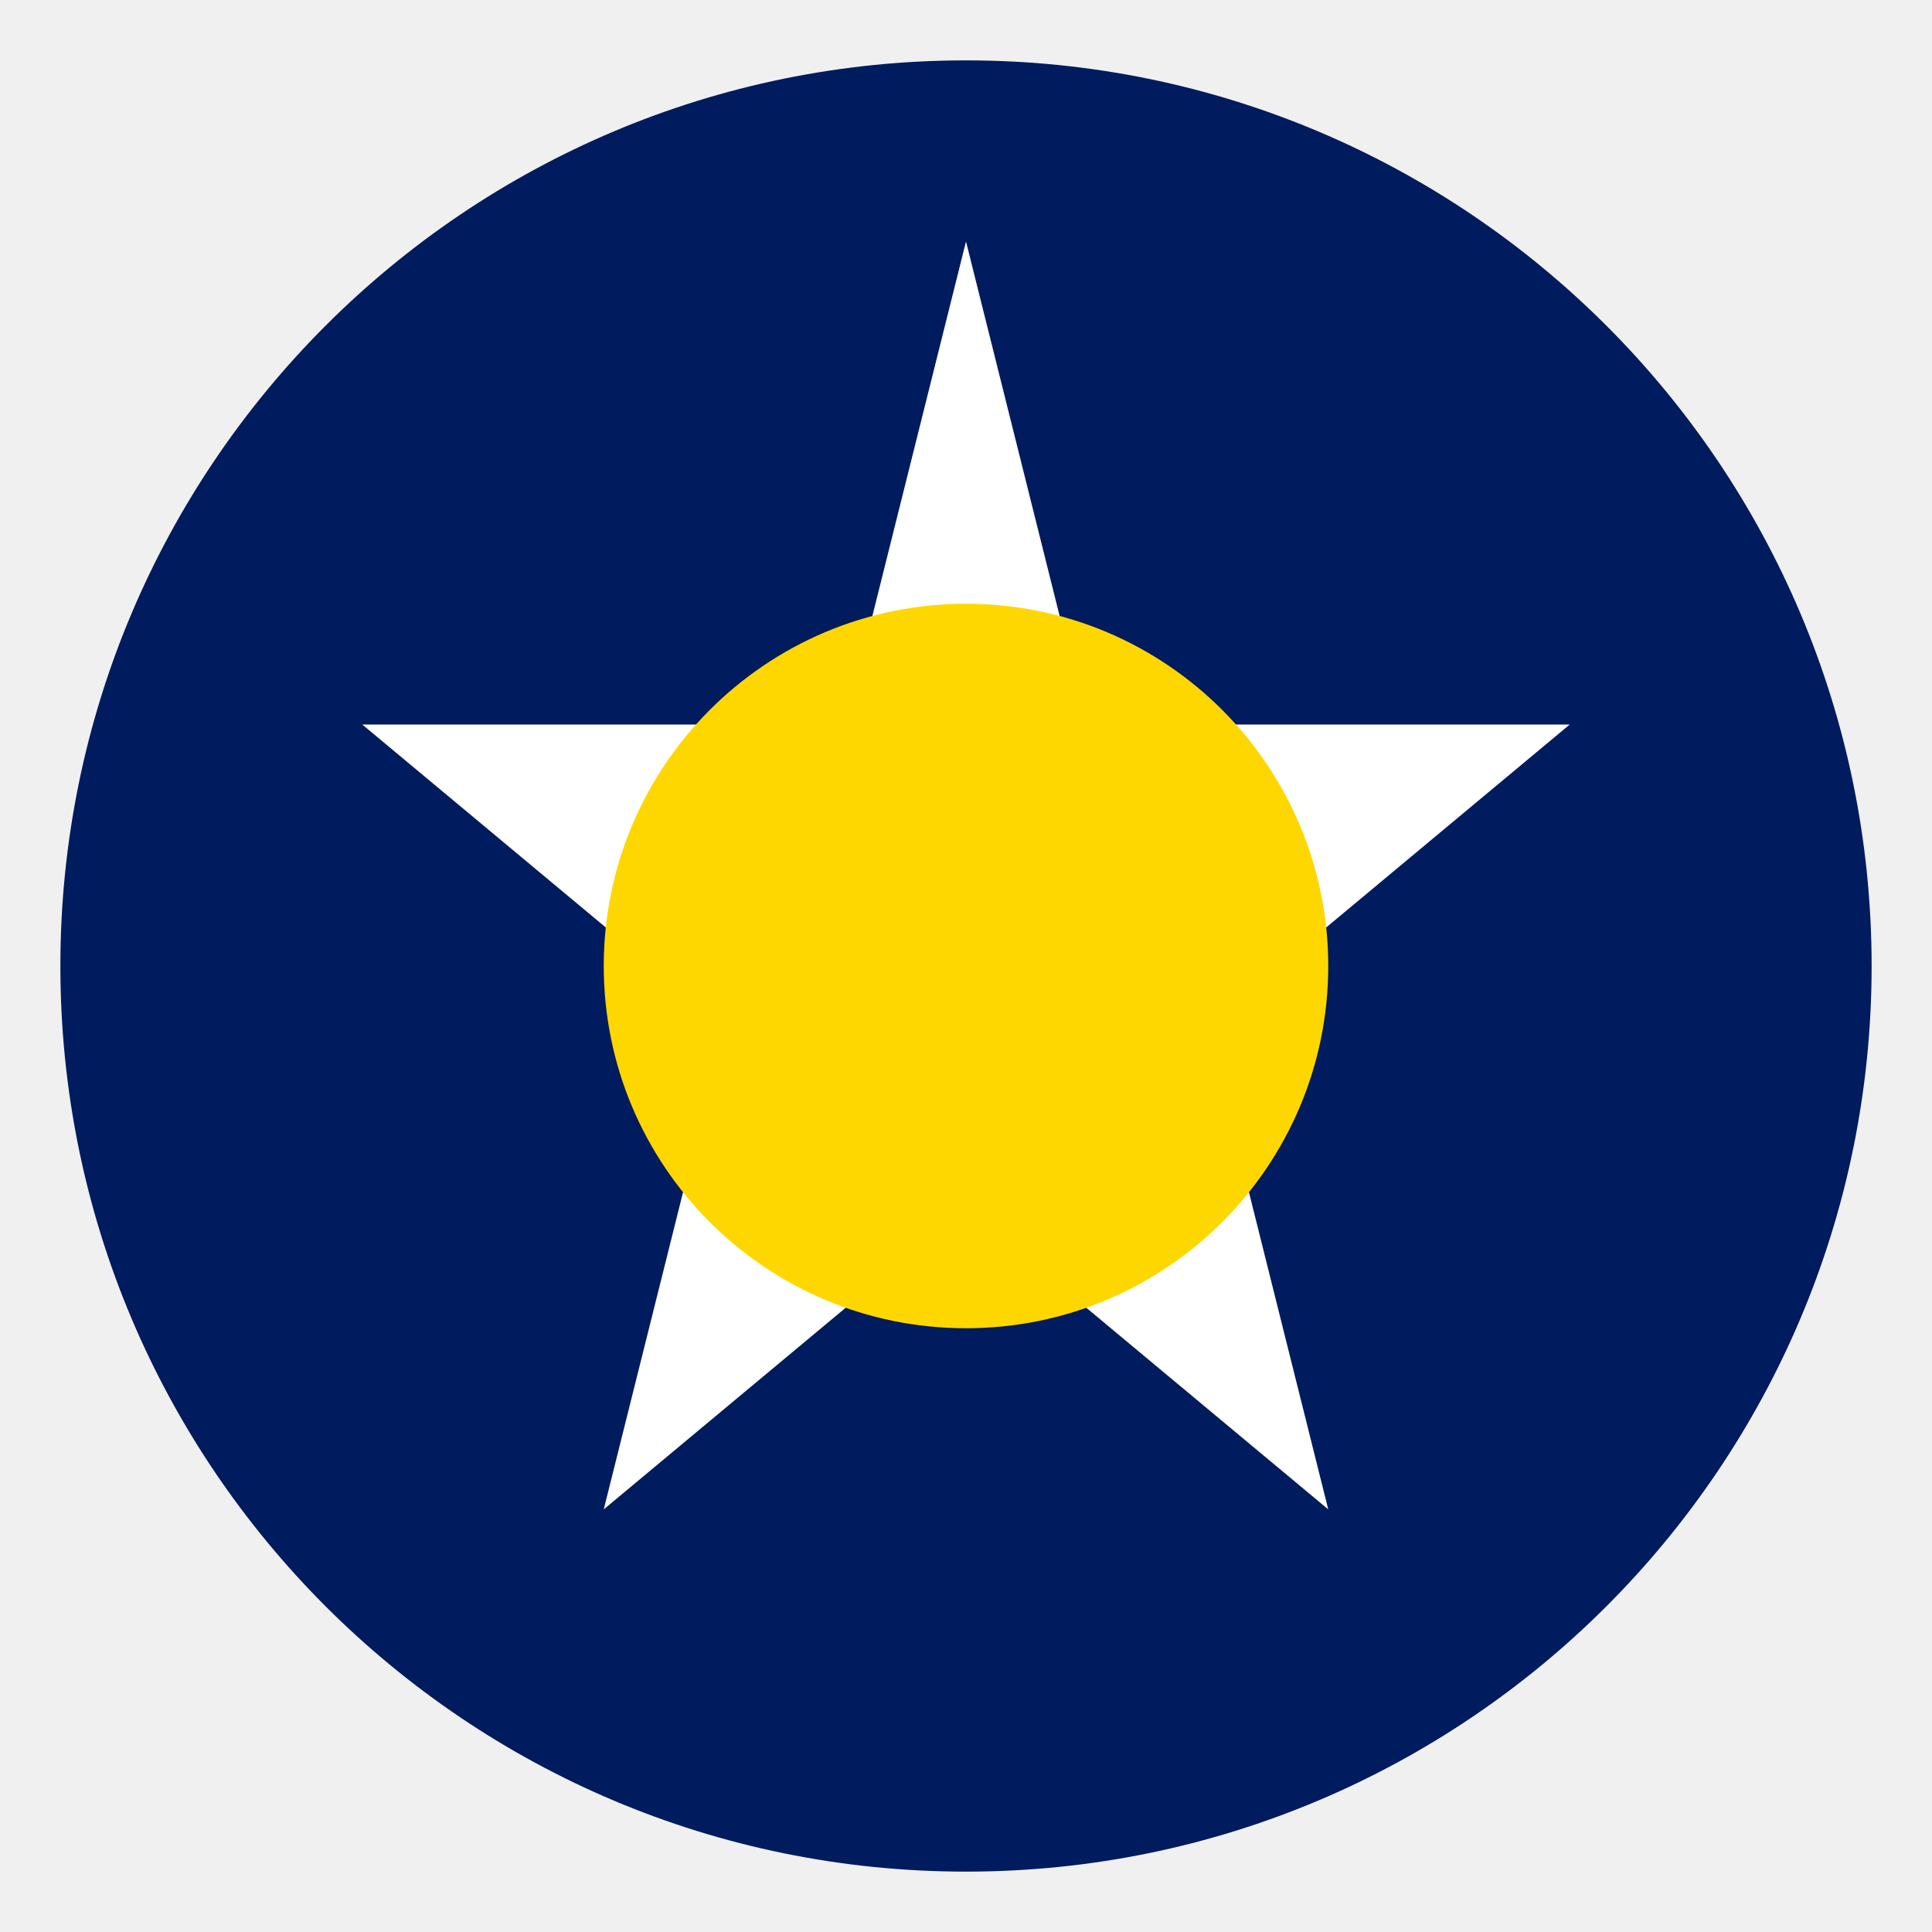
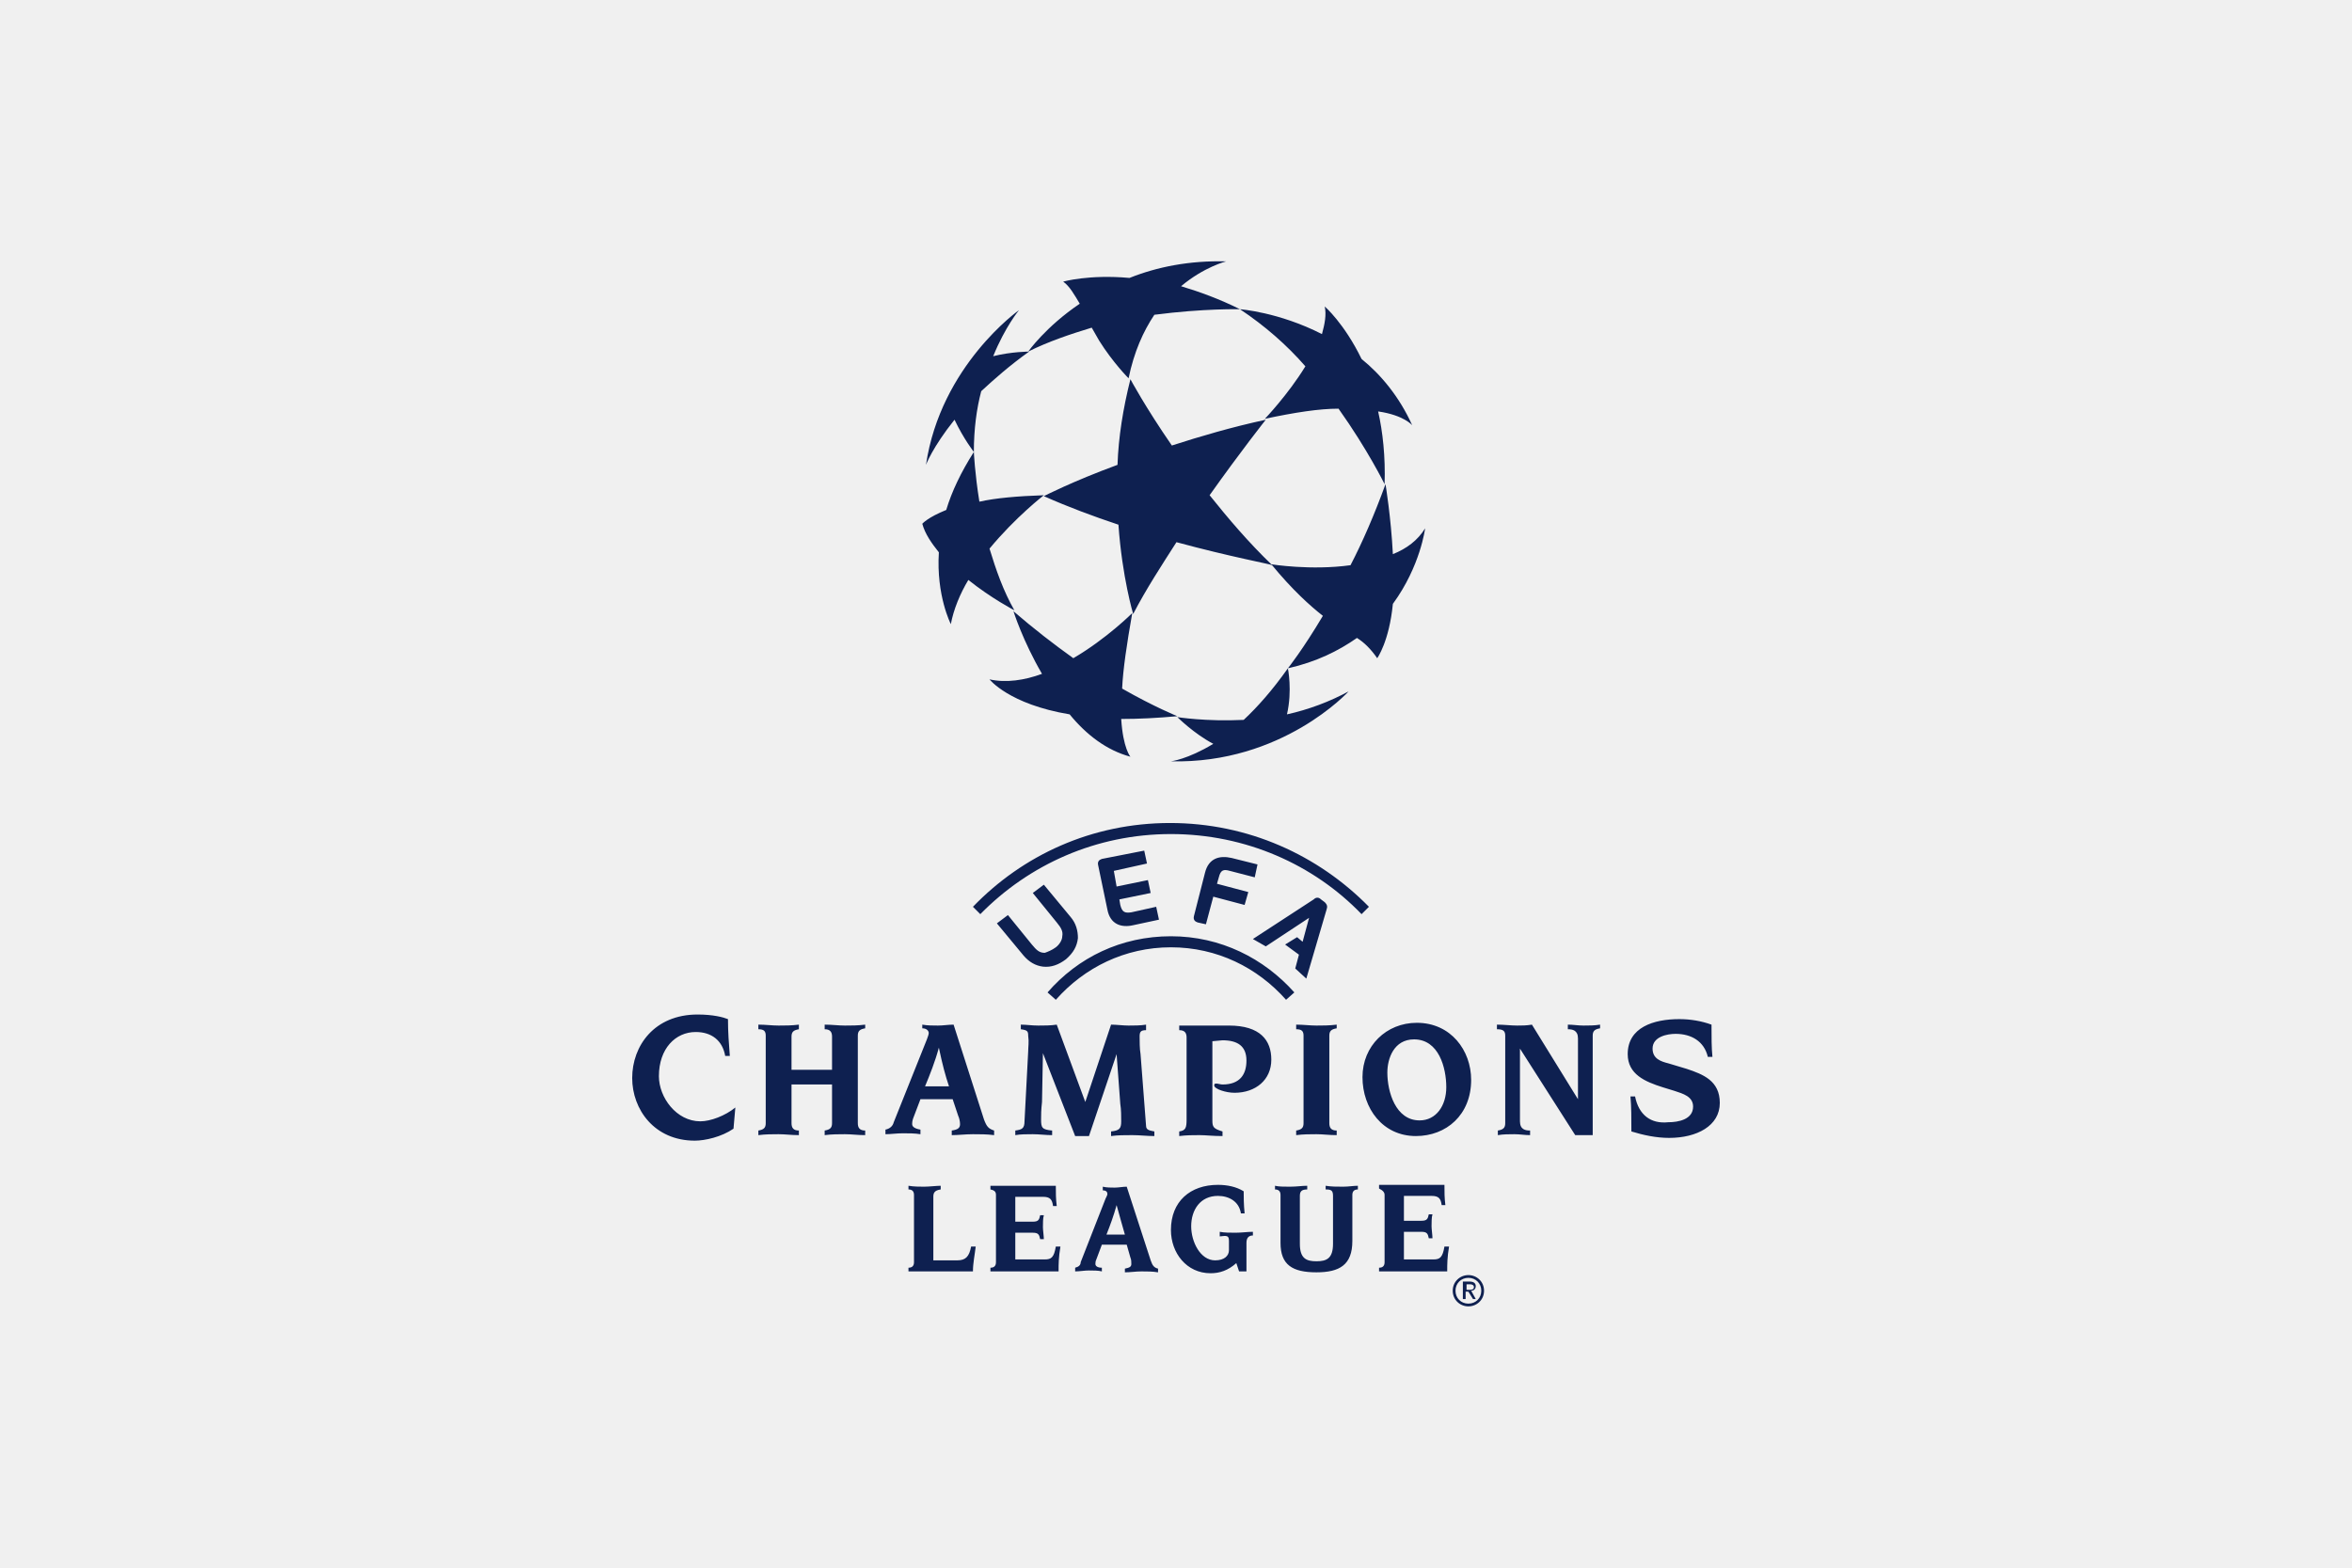
- <svg xmlns="http://www.w3.org/2000/svg" viewBox="0 0 64 64" fill="none">
-   <circle cx="32" cy="32" r="30" fill="#001B5E" />
-   <path d="M32 8 L36 24 L52 24 L40 34 L44 50 L32 40 L20 50 L24 34 L12 24 L28 24 Z" fill="#FFFFFF" />
-   <circle cx="32" cy="32" r="12" fill="#FFD700" />
+ <svg xmlns="http://www.w3.org/2000/svg" xmlns:xlink="http://www.w3.org/1999/xlink" height="800" width="1200" viewBox="-4.687 -7.508 40.621 45.049">
+   <defs>
+     <path id="a" d="M0 0h118.2v113.6H0z" />
+   </defs>
+   <g transform="translate(0 -.024) scale(.26458)">
+     <clipPath id="b">
+       <use height="100%" width="100%" xlink:href="#a" overflow="visible" />
+     </clipPath>
+     <path d="M58.5 62.3c8.1 0 15.5 3.3 20.7 8.7l.8-.8c-5.5-5.6-13.1-9.1-21.6-9.1-8.5 0-16 3.5-21.4 9.1l.8.8c5.3-5.4 12.6-8.7 20.7-8.7m0 12.3c5 0 9.4 2.2 12.5 5.7l.9-.8c-3.3-3.7-8-6.1-13.4-6.1s-10.1 2.3-13.4 6.1l.9.8c3.1-3.5 7.5-5.7 12.5-5.7m16.3-5.2c-.3-.3-.6-.2-.8 0l-6.6 4.3 1.4.8 4.7-3.1-.7 2.6-.6-.5-1.3.8 1.5 1.1-.4 1.5 1.2 1.1 2.2-7.5c.1-.3.1-.5-.2-.8zM46 74.6c.4-.3.7-.8.7-1.2.1-.5-.1-.9-.6-1.5l-2.6-3.2 1.2-.9 2.9 3.5c.6.7.8 1.5.8 2.3-.1.9-.5 1.6-1.3 2.3-.8.6-1.6.9-2.5.8-.8-.1-1.5-.5-2.1-1.2L39.6 72l1.2-.9 2.6 3.2c.5.6.8.9 1.4.9.3-.1.8-.3 1.2-.6m6.3-8.3l.3 1.7 3.4-.7.3 1.4-3.4.7.1.6c.2.8.5.9 1.2.8l2.7-.6.3 1.4-2.8.6c-1.3.3-2.5-.1-2.8-1.7l-1-4.8c-.1-.4.1-.6.4-.7l4.6-.9.3 1.4zm10 5.8l-.9-.2c-.3-.1-.5-.3-.4-.7l1.2-4.7c.4-1.6 1.6-1.9 2.9-1.6l2.8.7-.3 1.4-2.7-.7c-.7-.2-1-.1-1.2.7l-.2.7 3.4.9-.4 1.4-3.4-.9zm28.2 39.7h.4c.2 0 .5 0 .5-.3 0-.2-.2-.3-.4-.3h-.4v.6zm0 .2v.8h-.3v-1.9h.7c.5 0 .7.2.7.5s-.2.5-.5.5l.5.9h-.3l-.5-.8zm-1.1-.1c0 .8.6 1.4 1.4 1.4.8 0 1.4-.6 1.4-1.4 0-.8-.6-1.4-1.4-1.4-.8 0-1.4.6-1.4 1.4m1.4 1.7c-.9 0-1.7-.7-1.7-1.7s.8-1.7 1.7-1.7c.9 0 1.7.7 1.7 1.7s-.8 1.7-1.7 1.7m-9.1-12.1v7.3c0 .4-.2.6-.6.6v.4h7.4c0-.8 0-1.5.2-2.7h-.5c-.2 1.2-.5 1.4-1.2 1.4h-3.2v-3h1.9c.6 0 .7.2.8.7h.4c0-.3-.1-1-.1-1.3 0-.4 0-1 .1-1.3h-.4c-.1.5-.2.7-.8.7h-1.9v-2.7h3c.8 0 1 .3 1.1 1h.4c-.1-.8-.1-1.4-.1-2.2h-7.1v.4c.4.2.6.4.6.7m-11.3 0v5.2c0 2.4 1.3 3.2 3.9 3.2 2.5 0 3.9-.8 3.9-3.4v-5c0-.4.2-.6.6-.6v-.4c-.5 0-1 .1-1.6.1-.7 0-1.3 0-1.9-.1v.4c.6 0 .8.1.8.7v5.2c0 1.6-.7 1.9-1.8 1.9s-1.8-.3-1.8-1.9v-5.2c0-.5.2-.7.8-.7v-.4c-.6 0-1.1.1-1.9.1-.6 0-1.2 0-1.6-.1v.4c.4 0 .6.2.6.6m-5.6 5v1c0 .6-.5 1.1-1.5 1.1-1.6 0-2.6-2-2.6-3.7 0-1.8 1-3.3 2.9-3.3 1.2 0 2.3.6 2.5 1.9h.4c-.1-1-.1-1.8-.1-2.4-.8-.5-1.8-.7-2.8-.7-3 0-5.1 1.8-5.1 4.9 0 2.5 1.7 4.7 4.3 4.7 1 0 1.9-.3 2.8-1.1l.3.9h.8v-3.1c0-.6.3-.8.7-.8v-.4c-.6 0-1.2.1-1.9.1-.6 0-1.2 0-1.7-.1v.5c.8-.1 1-.1 1 .5m-11.3-.7h-2c.4-1 .8-2.1 1.1-3.2.4 1.4.6 2.2.9 3.2m-5.4 3.6v.4c.5 0 1-.1 1.5-.1s1 0 1.4.1v-.4c-.5 0-.7-.2-.7-.4 0-.1 0-.3.1-.5l.6-1.6h2.7l.4 1.4c.1.2.1.5.1.7 0 .3-.2.4-.7.5v.4c.6 0 1.2-.1 1.8-.1.6 0 1.2 0 1.8.1v-.4c-.4-.1-.6-.3-.8-.9l-2.6-8c-.4 0-.9.1-1.3.1s-.9 0-1.3-.1v.4c.4 0 .5.2.5.4 0 .1-.1.3-.2.5l-2.7 6.9c0 .3-.2.5-.6.6m-8.6-7.9v7.3c0 .4-.2.6-.6.6v.4h7.4c0-.8 0-1.5.2-2.7H46c-.2 1.2-.5 1.4-1.2 1.4h-3.2v-2.9h1.9c.6 0 .7.2.8.7h.4c0-.3-.1-1-.1-1.3 0-.4 0-1 .1-1.3h-.4c-.1.5-.2.7-.8.7h-1.9v-2.7h3c.8 0 1 .3 1.1 1h.4c-.1-.8-.1-1.4-.1-2.2h-7.1v.4c.5.1.6.3.6.6m-8.9 0v7.3c0 .4-.2.6-.6.6v.4h7c0-.9.2-1.8.3-2.7h-.5c-.2 1.1-.6 1.5-1.5 1.5h-2.6v-6.9c0-.4.1-.7.8-.8v-.4c-.4 0-1.3.1-1.8.1s-1.1 0-1.7-.1v.4c.4 0 .6.2.6.6M11 94.3l.2-2.3c-1.1.9-2.7 1.5-3.8 1.5-2.6 0-4.5-2.6-4.5-4.9 0-3 1.8-4.8 4-4.8 1.7 0 2.9.9 3.2 2.6h.5c-.1-1.3-.2-2.6-.2-4-.5-.2-1.6-.5-3.3-.5-4.7 0-7.1 3.4-7.1 6.9 0 3.4 2.4 6.8 6.8 6.8 1.1 0 2.9-.4 4.2-1.3m32-8.4l-.4 7.6c0 .8-.3.9-1 1v.5c.6-.1 1.2-.1 1.9-.1s1.4.1 2.1.1v-.5c-1.1-.1-1.2-.3-1.2-1.2 0-.5 0-1 .1-1.9l.1-5.3 3.5 9h1.5l3-8.9.4 5.4c.1.6.1 1.4.1 1.9 0 .8-.2 1-1.1 1.1v.5c.7-.1 1.5-.1 2.3-.1.8 0 1.6.1 2.4.1v-.5c-.4-.1-.9-.1-.9-.6l-.6-7.8c-.1-.6-.1-1.4-.1-1.9s.1-.7.7-.7V83c-.6.1-1.3.1-1.9.1-.6 0-1.3-.1-1.9-.1l-2.8 8.4-3.1-8.4c-.7.1-1.3.1-2 .1s-1.3-.1-1.9-.1v.5c.7.1.8.2.8.7.1.7 0 1.2 0 1.7m-15.5 9v-.5c.5-.1.8-.4.9-.8l3.6-9c.1-.3.2-.5.2-.7 0-.2-.2-.5-.7-.5V83c.6.1 1.1.1 1.7.1.6 0 1.1-.1 1.7-.1l3.3 10.3c.3.8.5 1 1.1 1.2v.5c-.8-.1-1.5-.1-2.3-.1-.8 0-1.6.1-2.3.1v-.5c.7-.1.9-.3.9-.7 0-.3-.1-.7-.2-.9l-.6-1.8h-3.5l-.8 2.1c-.1.3-.1.5-.1.6 0 .3.3.5.9.6v.5c-.6-.1-1.3-.1-1.9-.1-.7 0-1.3.1-1.9.1m4.3-5.2h2.6c-.4-1.2-.7-2.3-1.1-4.2-.4 1.5-1 3-1.5 4.2m-17.3-5.5v9.5c0 .5-.2.7-.8.8v.5c.8-.1 1.5-.1 2.2-.1.7 0 1.4.1 2.2.1v-.5c-.6 0-.8-.3-.8-.8v-4.2h4.4v4.2c0 .5-.2.7-.8.8v.5c.8-.1 1.5-.1 2.2-.1.7 0 1.4.1 2.2.1v-.5c-.6 0-.8-.3-.8-.8v-9.5c0-.5.2-.7.8-.8V83c-.8.1-1.5.1-2.2.1-.7 0-1.4-.1-2.2-.1v.5c.6 0 .8.3.8.8v3.6h-4.4v-3.6c0-.5.2-.7.8-.8V83c-.8.1-1.5.1-2.2.1-.7 0-1.4-.1-2.2-.1v.5c.6 0 .8.2.8.7m94.4 6.6h-.5c.1 1.1.1 2.4.1 3.8 1.3.4 2.7.7 4.1.7 3 0 5.5-1.3 5.5-3.8 0-2.4-1.8-3.1-3.6-3.7l-2-.6c-.8-.2-1.7-.5-1.7-1.6 0-1.3 1.6-1.6 2.5-1.6 1.7 0 3.1.8 3.5 2.5h.5c-.1-1-.1-2.1-.1-3.5-1.1-.4-2.3-.6-3.5-.6-2.8 0-5.6.9-5.6 3.8 0 2.2 1.9 3 3.8 3.6l1.3.4c.9.3 2 .6 2 1.7 0 1.4-1.6 1.7-2.7 1.7-1.9.2-3.2-.8-3.6-2.8m-14.1-6.6v9.5c0 .5-.2.7-.8.8v.5c.6-.1 1.2-.1 1.8-.1.6 0 1.1.1 1.7.1v-.5c-.5 0-1.1-.1-1.1-1v-7.9l6 9.4h1.9V84.2c0-.5.2-.7.8-.8V83c-.6.1-1.2.1-1.8.1-.6 0-1.1-.1-1.7-.1v.5c.5 0 1.1.1 1.1 1v6.6l-5-8.1c-.6.1-1.1.1-1.6.1-.7 0-1.4-.1-2.2-.1v.5c.7 0 .9.2.9.7m-21.9 0v9.5c0 .5-.2.7-.8.8v.5c.8-.1 1.5-.1 2.2-.1.7 0 1.4.1 2.2.1v-.5c-.6 0-.8-.3-.8-.8v-9.5c0-.5.2-.7.8-.8V83c-.8.1-1.5.1-2.2.1-.7 0-1.4-.1-2.2-.1v.5c.6 0 .8.2.8.7M63 93.4v-8.6l1.1-.1c1.6 0 2.6.6 2.6 2.2 0 1.5-.7 2.6-2.6 2.6-.2 0-.5-.1-.6-.1-.2 0-.3 0-.3.2 0 .4 1.3.8 2.2.8 2.3 0 4-1.4 4-3.6 0-2.1-1.2-3.7-4.6-3.7h-5.4v.5c.6 0 .8.3.8.8v8.9c0 .9-.1 1.2-.8 1.3v.5c.8-.1 1.5-.1 2.2-.1.7 0 1.4.1 2.5.1v-.5c-1-.3-1.1-.5-1.1-1.2m21.9-8.8c2.7 0 3.5 3.1 3.5 5.2 0 2-1.1 3.6-2.9 3.6-2.6 0-3.5-3.1-3.5-5.2 0-1.5.7-3.6 2.9-3.6m.2 10.5c3.3 0 6-2.3 6-6.1 0-3.2-2.2-6.2-5.9-6.2-3.3 0-5.9 2.5-5.9 5.9 0 3.4 2.2 6.4 5.8 6.4m-14-45.8c.6-2.6.1-5 .1-5-1.7 2.4-3.3 4.2-4.8 5.6-4.1.2-7.2-.3-7.2-.3s1.8 1.8 3.9 2.9c-2.8 1.7-4.6 1.9-4.6 1.9 12.1.3 19.3-7.6 19.3-7.6-2 1.1-4.4 2-6.7 2.5m-11.9.2s-2.5-1-6-3c.1-2.1.5-4.8 1.1-8.2 0 0-2.8 2.8-6.4 4.9-2.1-1.5-4.3-3.2-6.5-5.1 0 0 1 3.2 3.1 6.8-1.9.7-3.9 1-5.7.6 0 0 2.1 2.7 8.7 3.8 1.8 2.2 4 3.9 6.6 4.6 0 0-.8-.9-1-4.1 1.9 0 3.9-.1 6.1-.3m-14.5-24c-2.9.1-5.2.3-7 .7-.5-3.1-.6-5.4-.6-5.4-1.4 2.2-2.4 4.3-3 6.3-2 .8-2.6 1.5-2.6 1.5.3 1.1 1 2.1 1.8 3.1-.3 4.7 1.3 7.8 1.3 7.8.3-1.6 1-3.3 1.9-4.8 2.5 2 5 3.3 5 3.3-1.2-2.1-2-4.4-2.7-6.7 2.8-3.4 5.9-5.8 5.9-5.8m-6.8-11.3c1.4-1.3 3.1-2.8 5.2-4.3 0 0-1.9 0-3.9.5 1.3-3.2 2.8-5 2.8-5s-8.5 6-10.1 16.8c0 0 .7-1.9 3.1-4.9 1 2.1 2.1 3.5 2.1 3.5 0-2.5.3-4.7.8-6.6M66 5.3c-2.2-1.1-4.4-1.9-6.4-2.5C62.1.7 64.5.1 64.5.1 60.5 0 57 .7 54 1.9c-4.4-.4-7.2.4-7.2.4.7.5 1.2 1.4 1.8 2.4C44.9 7.2 43 9.9 43 9.9c2.2-1.1 4.6-1.9 6.9-2.6.3.5.5.9.8 1.4 1.5 2.4 3.2 4.1 3.2 4.1.6-2.9 1.6-5.1 2.8-6.9 5.4-.7 9.3-.6 9.3-.6m18.7 12.6c-1.4-3.1-3.4-5.5-5.5-7.2-1.9-3.9-4-5.7-4-5.7.2.9 0 1.9-.3 3C70.2 5.6 66 5.3 66 5.3c2.7 1.8 5.1 3.9 7.1 6.2-1.9 3.1-4.4 5.7-4.4 5.7 3.3-.7 5.9-1.1 8-1.1 3.2 4.5 5 8.2 5 8.2.1-3-.2-5.7-.7-7.9 2.8.4 3.7 1.5 3.7 1.5m1.4 11.2c-.8 1.3-2 2.2-3.5 2.8-.2-4-.8-7.6-.8-7.6-1.2 3.3-2.5 6.3-3.8 8.8-4.3.6-8.6-.1-8.6-.1 2.3 2.8 4.2 4.5 5.6 5.6-2.2 3.7-3.8 5.7-3.8 5.7 3.1-.7 5.5-1.9 7.5-3.3.8.5 1.5 1.2 2.2 2.2 0 0 1.3-1.8 1.7-5.9 3-4.1 3.5-8.2 3.5-8.2m-27 1.5c-1.6 2.5-3.3 5.1-4.7 7.8 0 0-1.2-4-1.6-9.7-2.7-.9-5.4-1.9-8.1-3.1 0 0 3.1-1.6 8-3.4.1-3 .6-6.1 1.4-9.3 0 0 1.6 3 4.5 7.2 3.1-1 6.5-2 10.2-2.8 0 0-2.7 3.4-6.1 8.2 2 2.5 4.2 5.1 6.8 7.6-.1-.1-4.5-.9-10.4-2.5" clip-path="url(#b)" fill="#0e2050" />
+   </g>
</svg>
